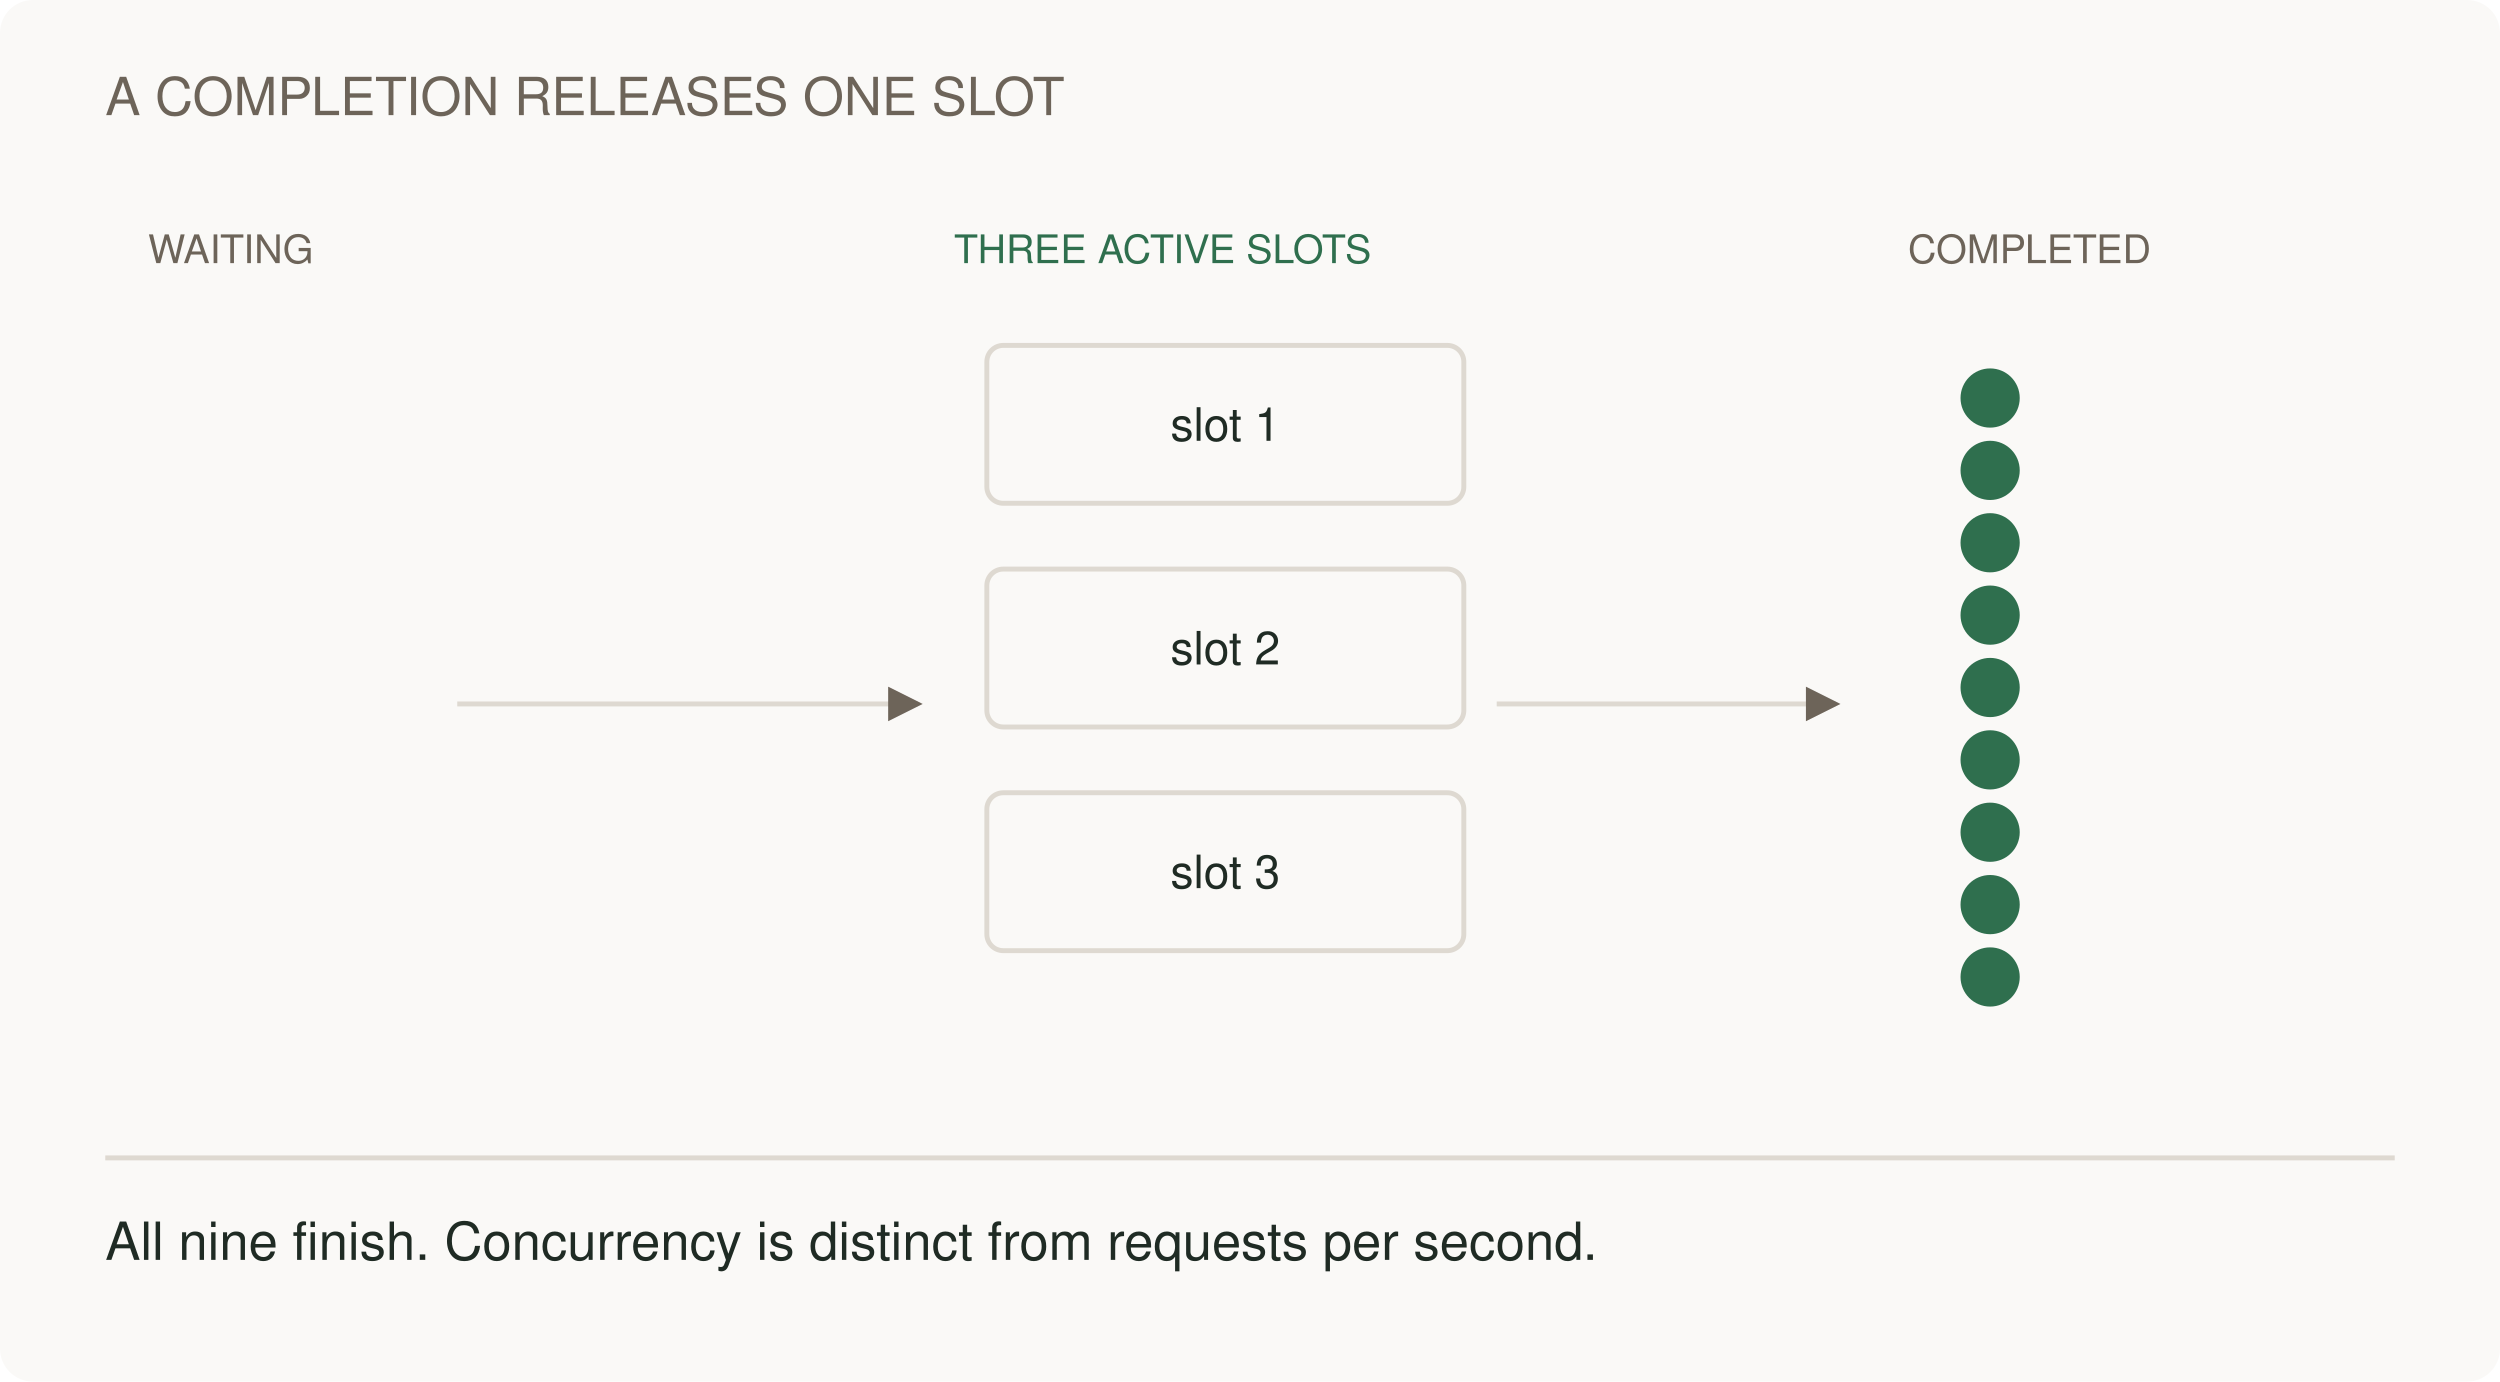
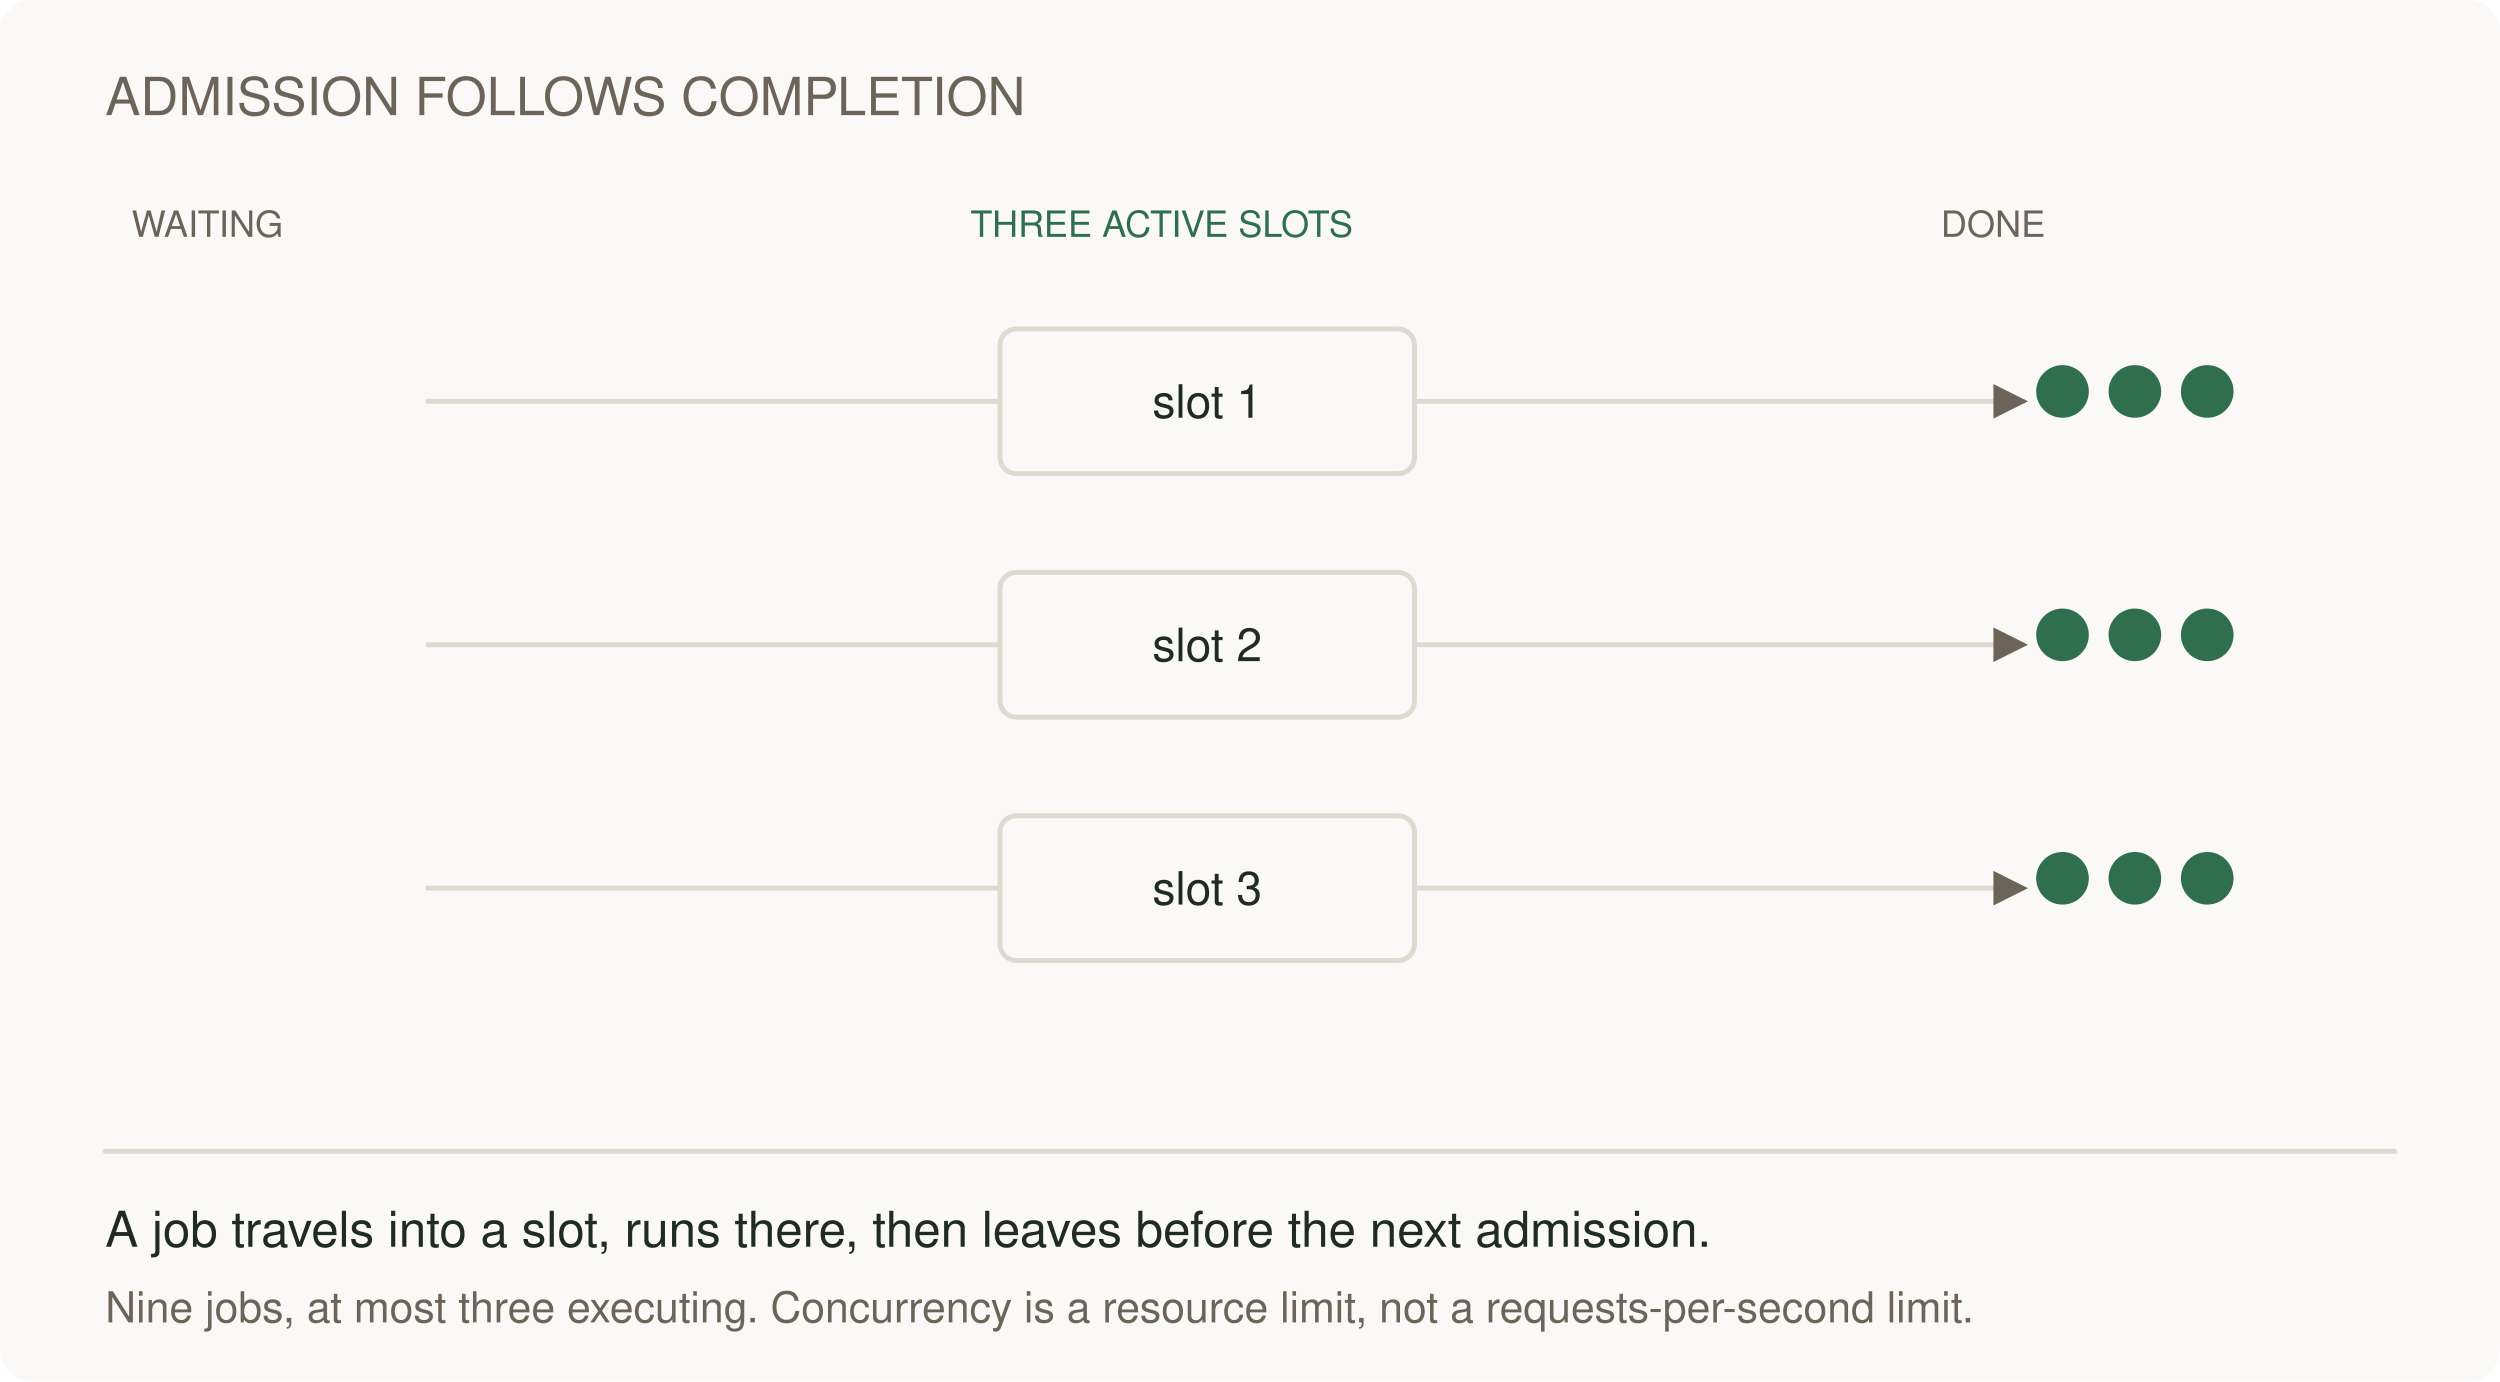
<svg xmlns="http://www.w3.org/2000/svg" viewBox="0 0 760 420" width="760" height="420" role="img" aria-labelledby="title desc">
  <defs>
-     <marker id="arrow" markerWidth="7" markerHeight="7" refX="6" refY="3.5" orient="auto">
+     <marker id="arrow" markerWidth="7" markerHeight="7" refX="6" refY="3.5" orient="auto-start-reverse">
      <path d="M0 0 L7 3.5 L0 7" fill="#6d6459" />
    </marker>
  </defs>
  <style>text{font-family:ui-sans-serif,-apple-system,Segoe UI,Helvetica,Arial,sans-serif}.still{display:none}@media(prefers-reduced-motion:reduce){.moving{display:none}.still{display:inline}}@media print{.moving{display:none}.still{display:inline}}</style>
  <rect width="760" height="420" rx="10" fill="#faf9f7" />
-   <text x="32" y="35" font-size="16" fill="#6d6459" text-anchor="start">A COMPLETION RELEASES ONE SLOT</text>
-   <text x="45" y="80" font-size="12" fill="#6d6459" text-anchor="start">WAITING</text>
-   <text x="290" y="80" font-size="12" fill="#2f6f4e" text-anchor="start">THREE ACTIVE SLOTS</text>
-   <text x="580" y="80" font-size="12" fill="#6d6459" text-anchor="start">COMPLETED</text>
-   <rect x="300" y="105" width="145" height="48" rx="5" fill="#faf9f7" stroke="#ded9d1" stroke-width="1.5" />
-   <text x="372.5" y="134.0" font-size="14" fill="#1f2b24" text-anchor="middle">slot 1</text>
-   <rect x="300" y="173" width="145" height="48" rx="5" fill="#faf9f7" stroke="#ded9d1" stroke-width="1.5" />
-   <text x="372.5" y="202.0" font-size="14" fill="#1f2b24" text-anchor="middle">slot 2</text>
-   <rect x="300" y="241" width="145" height="48" rx="5" fill="#faf9f7" stroke="#ded9d1" stroke-width="1.5" />
-   <text x="372.5" y="270.0" font-size="14" fill="#1f2b24" text-anchor="middle">slot 3</text>
-   <circle cx="605" cy="121" r="9" fill="#2f6f4e" />
-   <circle cx="605" cy="143" r="9" fill="#2f6f4e" />
-   <circle cx="605" cy="165" r="9" fill="#2f6f4e" />
-   <circle cx="605" cy="187" r="9" fill="#2f6f4e" />
-   <circle cx="605" cy="209" r="9" fill="#2f6f4e" />
-   <circle cx="605" cy="231" r="9" fill="#2f6f4e" />
-   <circle cx="605" cy="253" r="9" fill="#2f6f4e" />
-   <circle cx="605" cy="275" r="9" fill="#2f6f4e" />
-   <circle cx="605" cy="297" r="9" fill="#2f6f4e" />
-   <line x1="139" y1="214" x2="279" y2="214" stroke="#ded9d1" stroke-width="1.5" marker-end="url(#arrow)" />
-   <line x1="455" y1="214" x2="558" y2="214" stroke="#ded9d1" stroke-width="1.5" marker-end="url(#arrow)" />
-   <line x1="32" y1="352" x2="728" y2="352" stroke="#ded9d1" stroke-width="1.5" />
-   <text x="32" y="383" font-size="16" fill="#1f2b24" text-anchor="start" opacity="0">Jobs 1–3 occupy the three slots; six wait.</text>
-   <text x="32" y="383" font-size="16" fill="#1f2b24" text-anchor="start" opacity="0">Only completion releases slots for jobs 4–6.</text>
-   <text x="32" y="383" font-size="16" fill="#1f2b24" text-anchor="start" opacity="0">Jobs 7–9 start. Active work never exceeds three.</text>
-   <text x="32" y="383" font-size="16" fill="#1f2b24" text-anchor="start" opacity="1">All nine finish. Concurrency is distinct from requests per second.</text>
+   <text x="32" y="35" font-size="16" fill="#6d6459" text-anchor="start">ADMISSION FOLLOWS COMPLETION</text>
+   <text x="40" y="72" font-size="11" fill="#6d6459" text-anchor="start">WAITING</text>
+   <text x="295" y="72" font-size="11" fill="#2f6f4e" text-anchor="start">THREE ACTIVE SLOTS</text>
+   <text x="590" y="72" font-size="11" fill="#6d6459" text-anchor="start">DONE</text>
+   <path d="M130 122 H304 M430 122 H615" stroke="#ded9d1" stroke-width="1.5" fill="none" stroke-linecap="round" stroke-linejoin="round" marker-end="url(#arrow)" />
+   <rect x="304" y="100" width="126" height="44" rx="5" stroke="#ded9d1" stroke-width="1.5" fill="#faf9f7" />
+   <text x="367.0" y="127.0" font-size="14" fill="#1f2b24" text-anchor="middle">slot 1</text>
+   <path d="M130 196 H304 M430 196 H615" stroke="#ded9d1" stroke-width="1.5" fill="none" stroke-linecap="round" stroke-linejoin="round" marker-end="url(#arrow)" />
+   <rect x="304" y="174" width="126" height="44" rx="5" stroke="#ded9d1" stroke-width="1.5" fill="#faf9f7" />
+   <text x="367.0" y="201.0" font-size="14" fill="#1f2b24" text-anchor="middle">slot 2</text>
+   <path d="M130 270 H304 M430 270 H615" stroke="#ded9d1" stroke-width="1.5" fill="none" stroke-linecap="round" stroke-linejoin="round" marker-end="url(#arrow)" />
+   <rect x="304" y="248" width="126" height="44" rx="5" stroke="#ded9d1" stroke-width="1.5" fill="#faf9f7" />
+   <text x="367.0" y="275.0" font-size="14" fill="#1f2b24" text-anchor="middle">slot 3</text>
+   <circle cx="627" cy="119" r="8" fill="#2f6f4e" />
+   <circle cx="649" cy="119" r="8" fill="#2f6f4e" />
+   <circle cx="671" cy="119" r="8" fill="#2f6f4e" />
+   <circle cx="627" cy="193" r="8" fill="#2f6f4e" />
+   <circle cx="649" cy="193" r="8" fill="#2f6f4e" />
+   <circle cx="671" cy="193" r="8" fill="#2f6f4e" />
+   <circle cx="627" cy="267" r="8" fill="#2f6f4e" />
+   <circle cx="649" cy="267" r="8" fill="#2f6f4e" />
+   <circle cx="671" cy="267" r="8" fill="#2f6f4e" />
+   <path d="M32 350 H728" stroke="#ded9d1" stroke-width="1.5" fill="none" stroke-linecap="round" stroke-linejoin="round" />
+   <text x="32" y="379" font-size="15" fill="#1f2b24" text-anchor="start">A job travels into a slot, runs there, then leaves before the next admission.</text>
+   <text x="32" y="402" font-size="13" fill="#6d6459" text-anchor="start">Nine jobs, at most three executing. Concurrency is a resource limit, not a requests-per-second limit.</text>
</svg>
